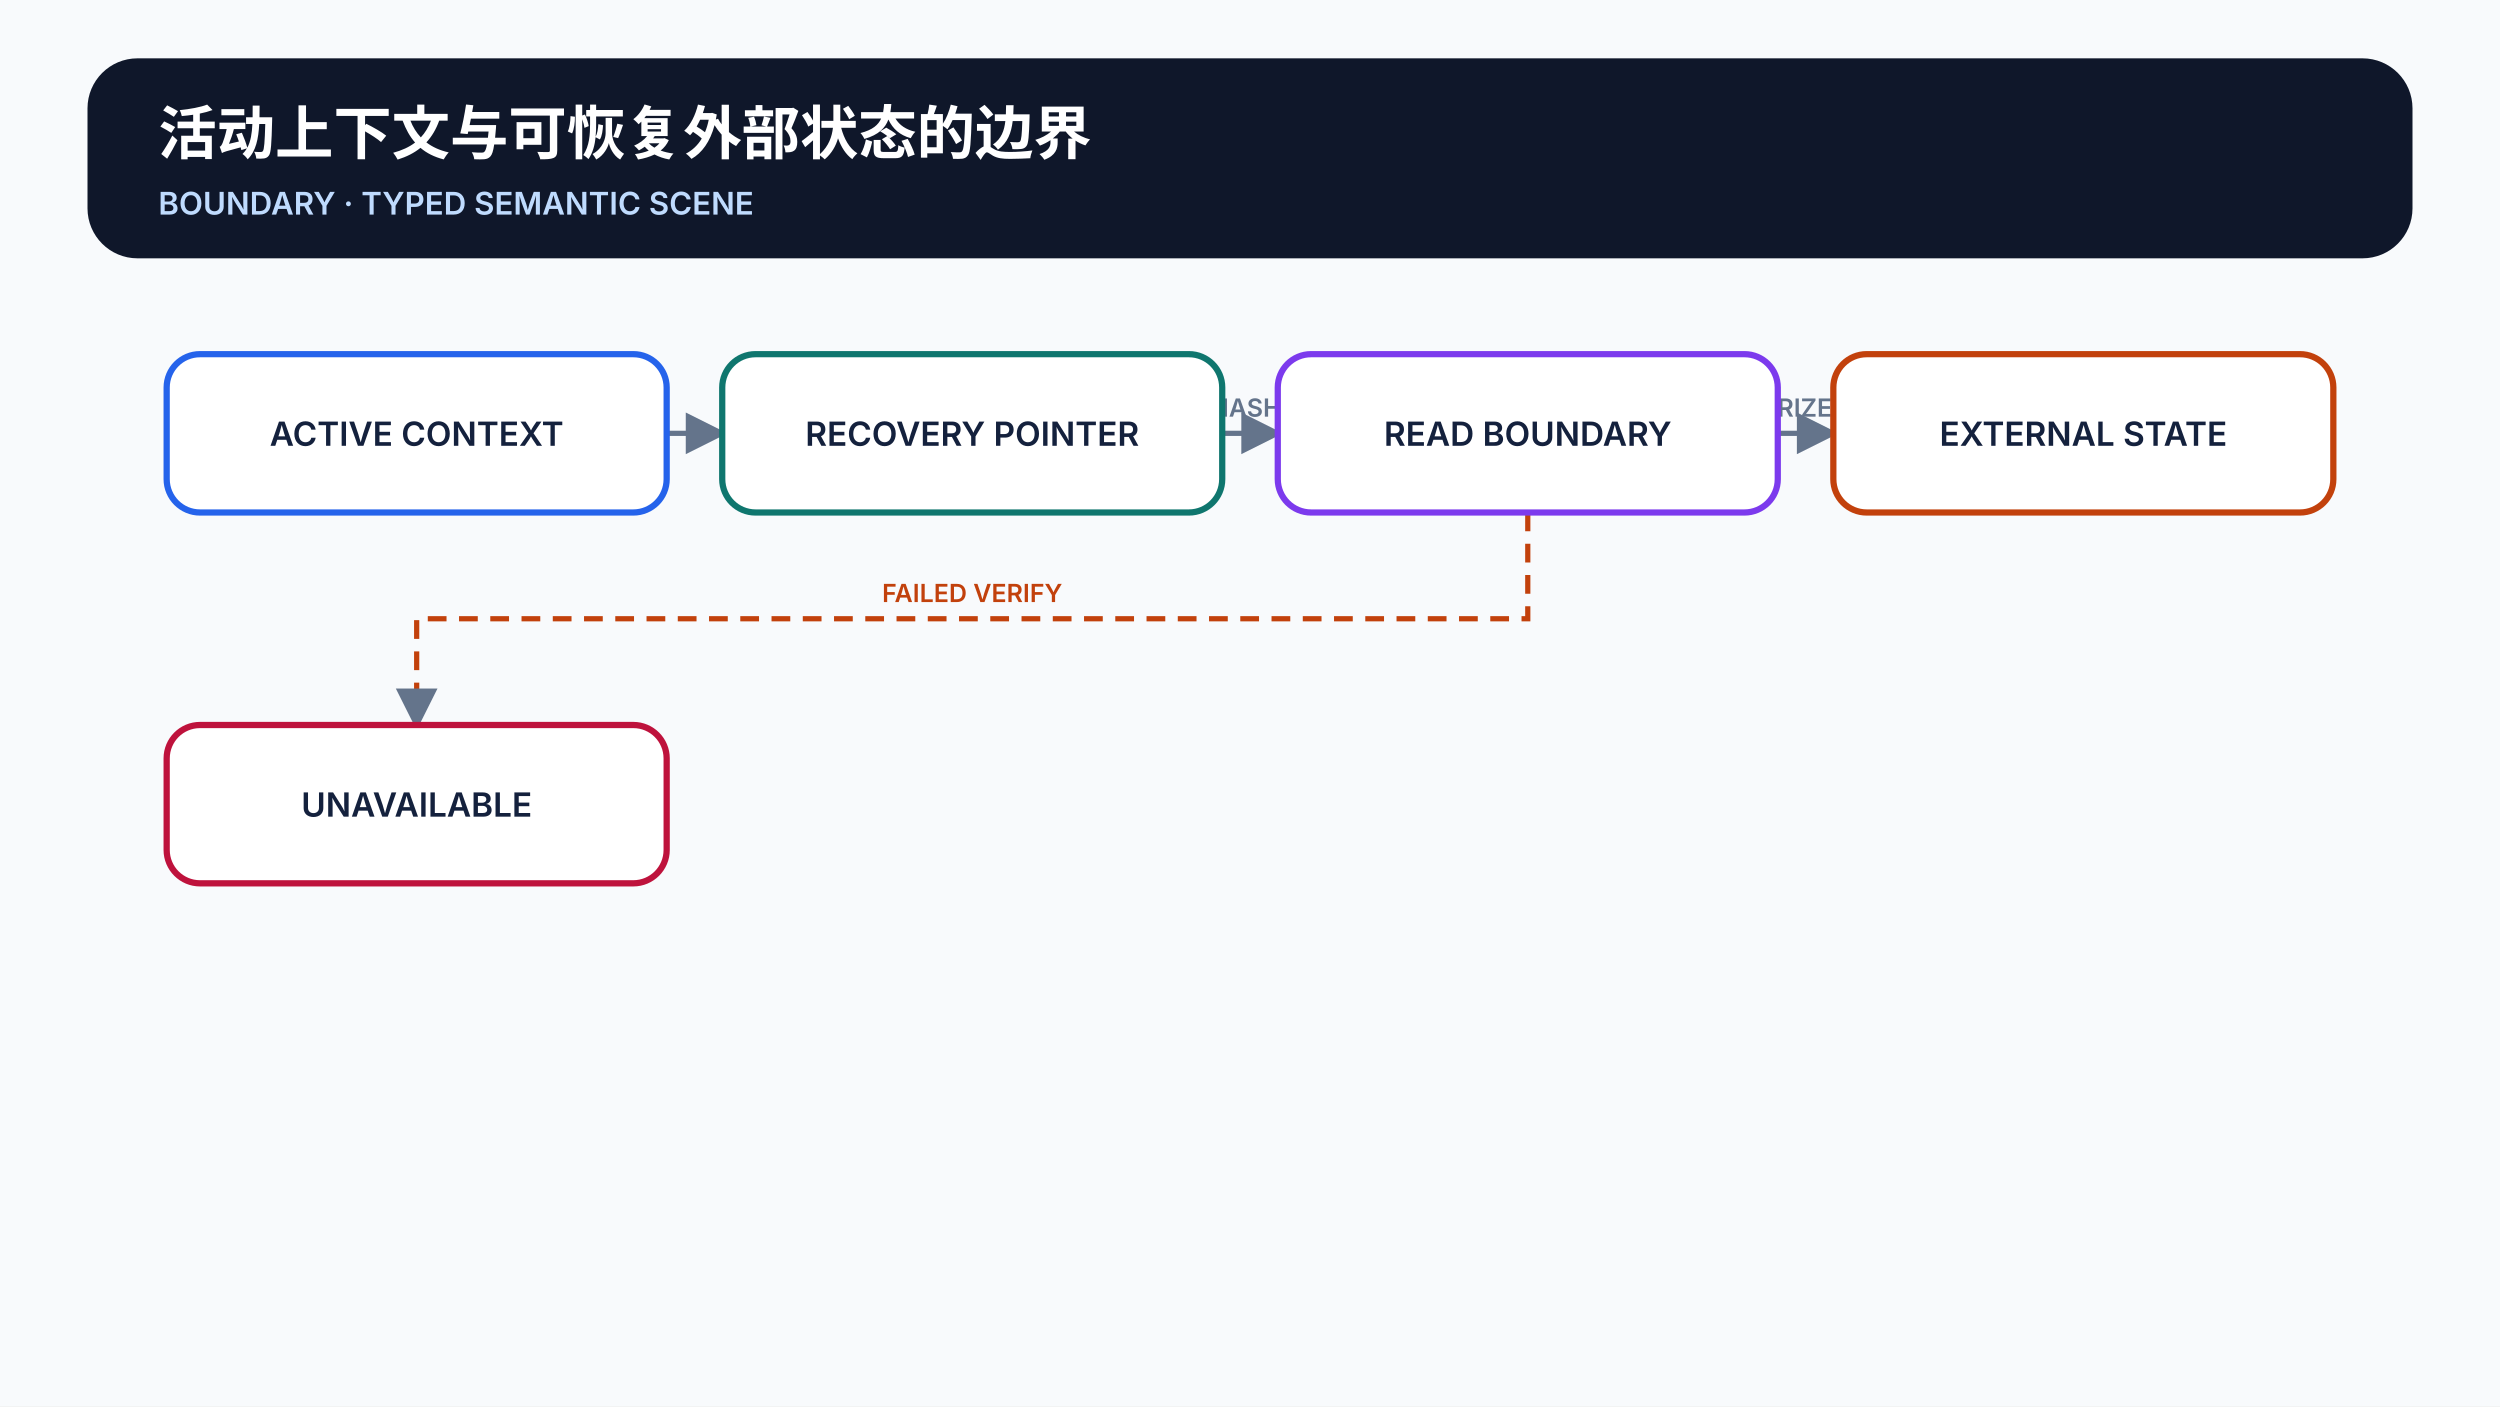
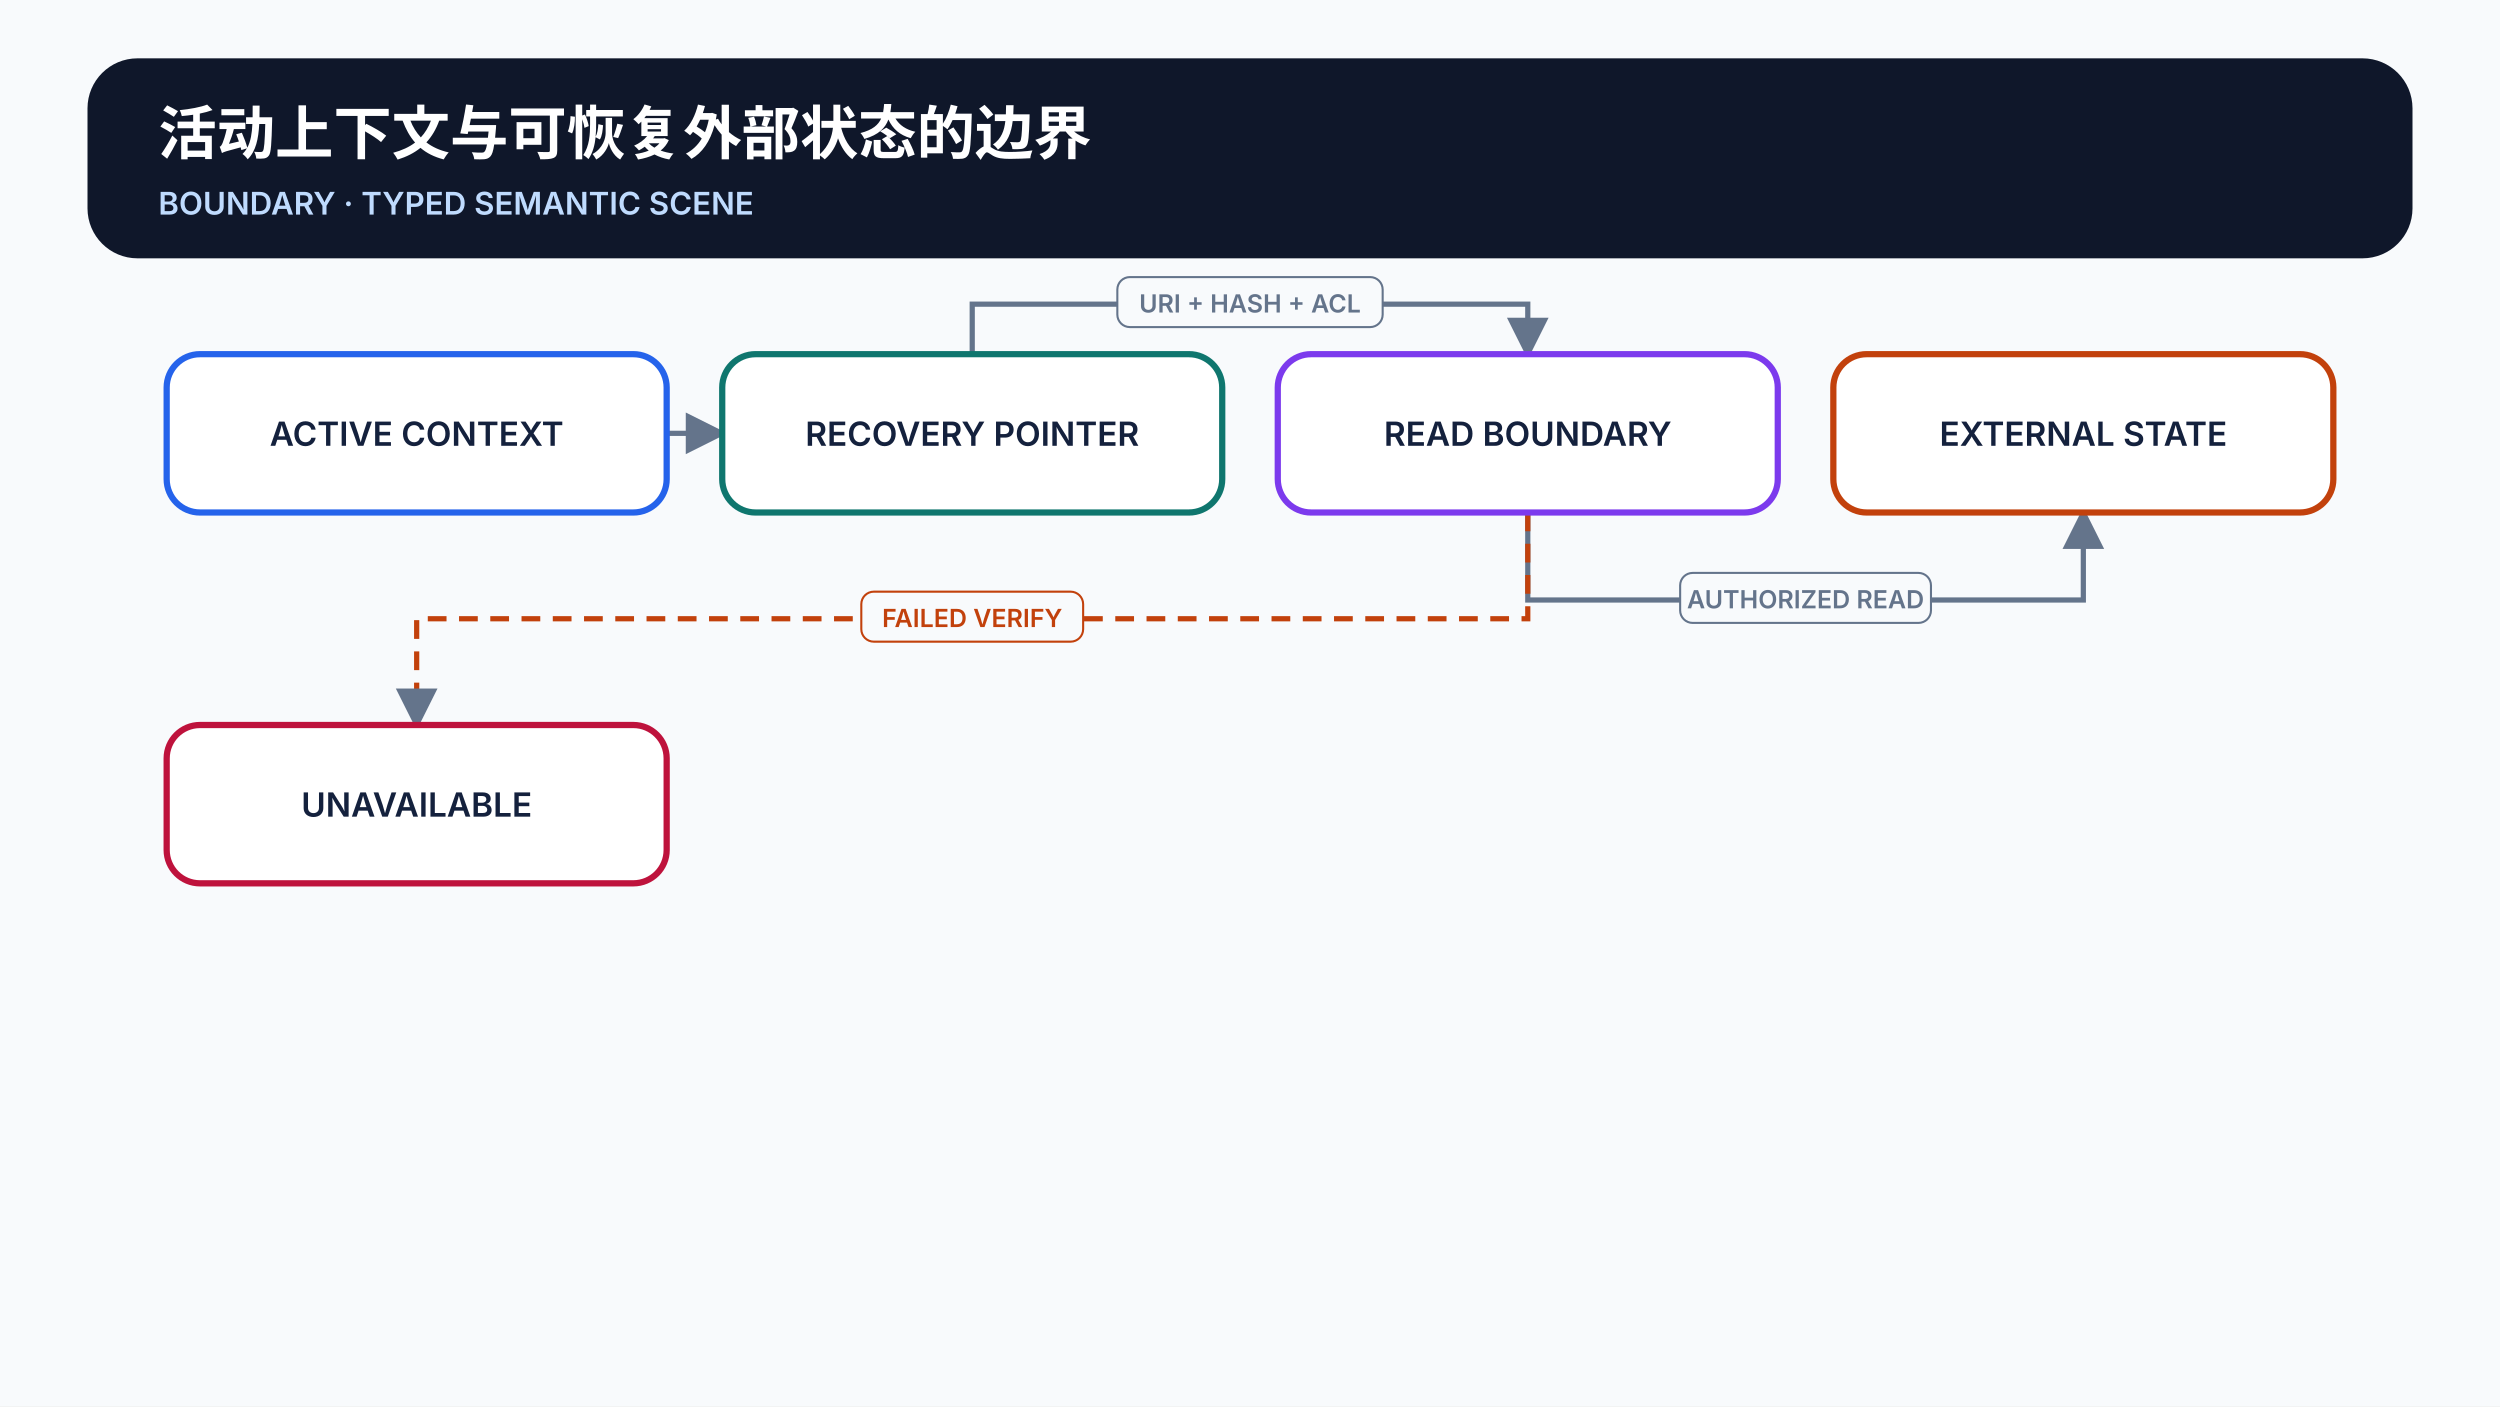
<svg xmlns="http://www.w3.org/2000/svg" width="1200" height="675" viewBox="0 0 1200 675" role="img" aria-labelledby="visual-context-01-offloading-boundary-title visual-context-01-offloading-boundary-desc">
  <defs>
    <marker id="visual-context-01-offloading-boundary-arrow" markerWidth="8" markerHeight="8" refX="7" refY="4" orient="auto">
      <path d="M0 0 L8 4 L0 8 Z" fill="#64748b" />
    </marker>
  </defs>
  <rect x="0" y="0" width="1200" height="675" fill="#f8fafc" />
  <rect x="42" y="28" width="1116" height="96" rx="24" fill="#0f172a" />
  <text x="76" y="74" font-family="Inter, Arial, sans-serif" font-size="28" font-weight="700" fill="#ffffff" text-anchor="start">活动上下文与可恢复外部状态的边界</text>
  <text x="76" y="103" font-family="Inter, Arial, sans-serif" font-size="15" font-weight="600" fill="#bfdbfe" text-anchor="start">BOUNDARY · TYPED SEMANTIC SCENE</text>
  <polyline id="visual-context-01-offloading-boundary-edge-active-pointer" data-edge="active-pointer" data-from="active" data-to="pointer" points="320,208 346.667,208" fill="none" stroke="#64748b" stroke-width="2.5" marker-end="url(#visual-context-01-offloading-boundary-arrow)" />
-   <polyline id="visual-context-01-offloading-boundary-edge-pointer-boundary" data-edge="pointer-boundary" data-from="pointer" data-to="boundary" points="586.667,208 613.333,208" fill="none" stroke="#64748b" stroke-width="2.5" marker-end="url(#visual-context-01-offloading-boundary-arrow)" />
-   <text x="600" y="200" font-family="Inter, Arial, sans-serif" font-size="12" font-weight="600" fill="#64748b" text-anchor="middle">URI + HASH + ACL</text>
-   <polyline id="visual-context-01-offloading-boundary-edge-boundary-external" data-edge="boundary-external" data-from="boundary" data-to="external" points="853.333,208 880,208" fill="none" stroke="#64748b" stroke-width="2.5" marker-end="url(#visual-context-01-offloading-boundary-arrow)" />
-   <text x="866.667" y="200" font-family="Inter, Arial, sans-serif" font-size="12" font-weight="600" fill="#64748b" text-anchor="middle">AUTHORIZED READ</text>
+   <polyline id="visual-context-01-offloading-boundary-edge-pointer-boundary" data-edge="pointer-boundary" data-from="pointer" data-to="boundary" points="466.667,170 466.667,146 733.333,146 733.333,170" fill="none" stroke="#64748b" stroke-width="2.5" marker-end="url(#visual-context-01-offloading-boundary-arrow)" />
+   <g id="visual-context-01-offloading-boundary-edge-label-pointer-boundary" data-edge-label="pointer-boundary">
+     <rect x="536.32" y="133" width="127.36" height="24" rx="6" fill="#f8fafc" stroke="#64748b" stroke-width="1" />
+     <text x="600" y="150" font-family="Inter, Arial, sans-serif" font-size="12" font-weight="600" fill="#64748b" text-anchor="middle">URI + HASH + ACL</text>
+   </g>
+   <polyline id="visual-context-01-offloading-boundary-edge-boundary-external" data-edge="boundary-external" data-from="boundary" data-to="external" points="733.333,246 733.333,288 1000,288 1000,246" fill="none" stroke="#64748b" stroke-width="2.5" marker-end="url(#visual-context-01-offloading-boundary-arrow)" />
+   <g id="visual-context-01-offloading-boundary-edge-label-boundary-external" data-edge-label="boundary-external">
+     <rect x="806.467" y="275" width="120.4" height="24" rx="6" fill="#f8fafc" stroke="#64748b" stroke-width="1" />
+     <text x="866.667" y="292" font-family="Inter, Arial, sans-serif" font-size="12" font-weight="600" fill="#64748b" text-anchor="middle">AUTHORIZED READ</text>
+   </g>
  <polyline id="visual-context-01-offloading-boundary-edge-boundary-unavailable" data-edge="boundary-unavailable" data-from="boundary" data-to="unavailable" points="733.333,246 733.333,297 200,297 200,348" fill="none" stroke="#c2410c" stroke-width="2.5" stroke-dasharray="9 6" marker-end="url(#visual-context-01-offloading-boundary-arrow)" />
-   <text x="466.667" y="289" font-family="Inter, Arial, sans-serif" font-size="12" font-weight="600" fill="#c2410c" text-anchor="middle">FAILED VERIFY</text>
+   <g id="visual-context-01-offloading-boundary-edge-label-boundary-unavailable" data-edge-label="boundary-unavailable">
+     <rect x="413.427" y="284" width="106.48" height="24" rx="6" fill="#f8fafc" stroke="#c2410c" stroke-width="1" />
+     <text x="466.667" y="301" font-family="Inter, Arial, sans-serif" font-size="12" font-weight="600" fill="#c2410c" text-anchor="middle">FAILED VERIFY</text>
+   </g>
  <g id="visual-context-01-offloading-boundary-node-active" data-node="active">
    <rect x="80" y="170" width="240" height="76" rx="16" fill="#ffffff" stroke="#2563eb" stroke-width="3" />
    <text x="200" y="214" font-family="Inter, Arial, sans-serif" font-size="16" font-weight="600" fill="#14213d" text-anchor="middle">ACTIVE CONTEXT</text>
  </g>
  <g id="visual-context-01-offloading-boundary-node-pointer" data-node="pointer">
    <rect x="346.667" y="170" width="240" height="76" rx="16" fill="#ffffff" stroke="#0f766e" stroke-width="3" />
    <text x="466.667" y="214" font-family="Inter, Arial, sans-serif" font-size="16" font-weight="600" fill="#14213d" text-anchor="middle">RECOVERY POINTER</text>
  </g>
  <g id="visual-context-01-offloading-boundary-node-boundary" data-node="boundary">
    <rect x="613.333" y="170" width="240" height="76" rx="16" fill="#ffffff" stroke="#7c3aed" stroke-width="3" />
    <text x="733.333" y="214" font-family="Inter, Arial, sans-serif" font-size="16" font-weight="600" fill="#14213d" text-anchor="middle">READ BOUNDARY</text>
  </g>
  <g id="visual-context-01-offloading-boundary-node-external" data-node="external">
    <rect x="880" y="170" width="240" height="76" rx="16" fill="#ffffff" stroke="#c2410c" stroke-width="3" />
    <text x="1000" y="214" font-family="Inter, Arial, sans-serif" font-size="16" font-weight="600" fill="#14213d" text-anchor="middle">EXTERNAL STATE</text>
  </g>
  <g id="visual-context-01-offloading-boundary-node-unavailable" data-node="unavailable">
    <rect x="80" y="348" width="240" height="76" rx="16" fill="#ffffff" stroke="#be123c" stroke-width="3" />
    <text x="200" y="392" font-family="Inter, Arial, sans-serif" font-size="16" font-weight="600" fill="#14213d" text-anchor="middle">UNAVAILABLE</text>
  </g>
</svg>
